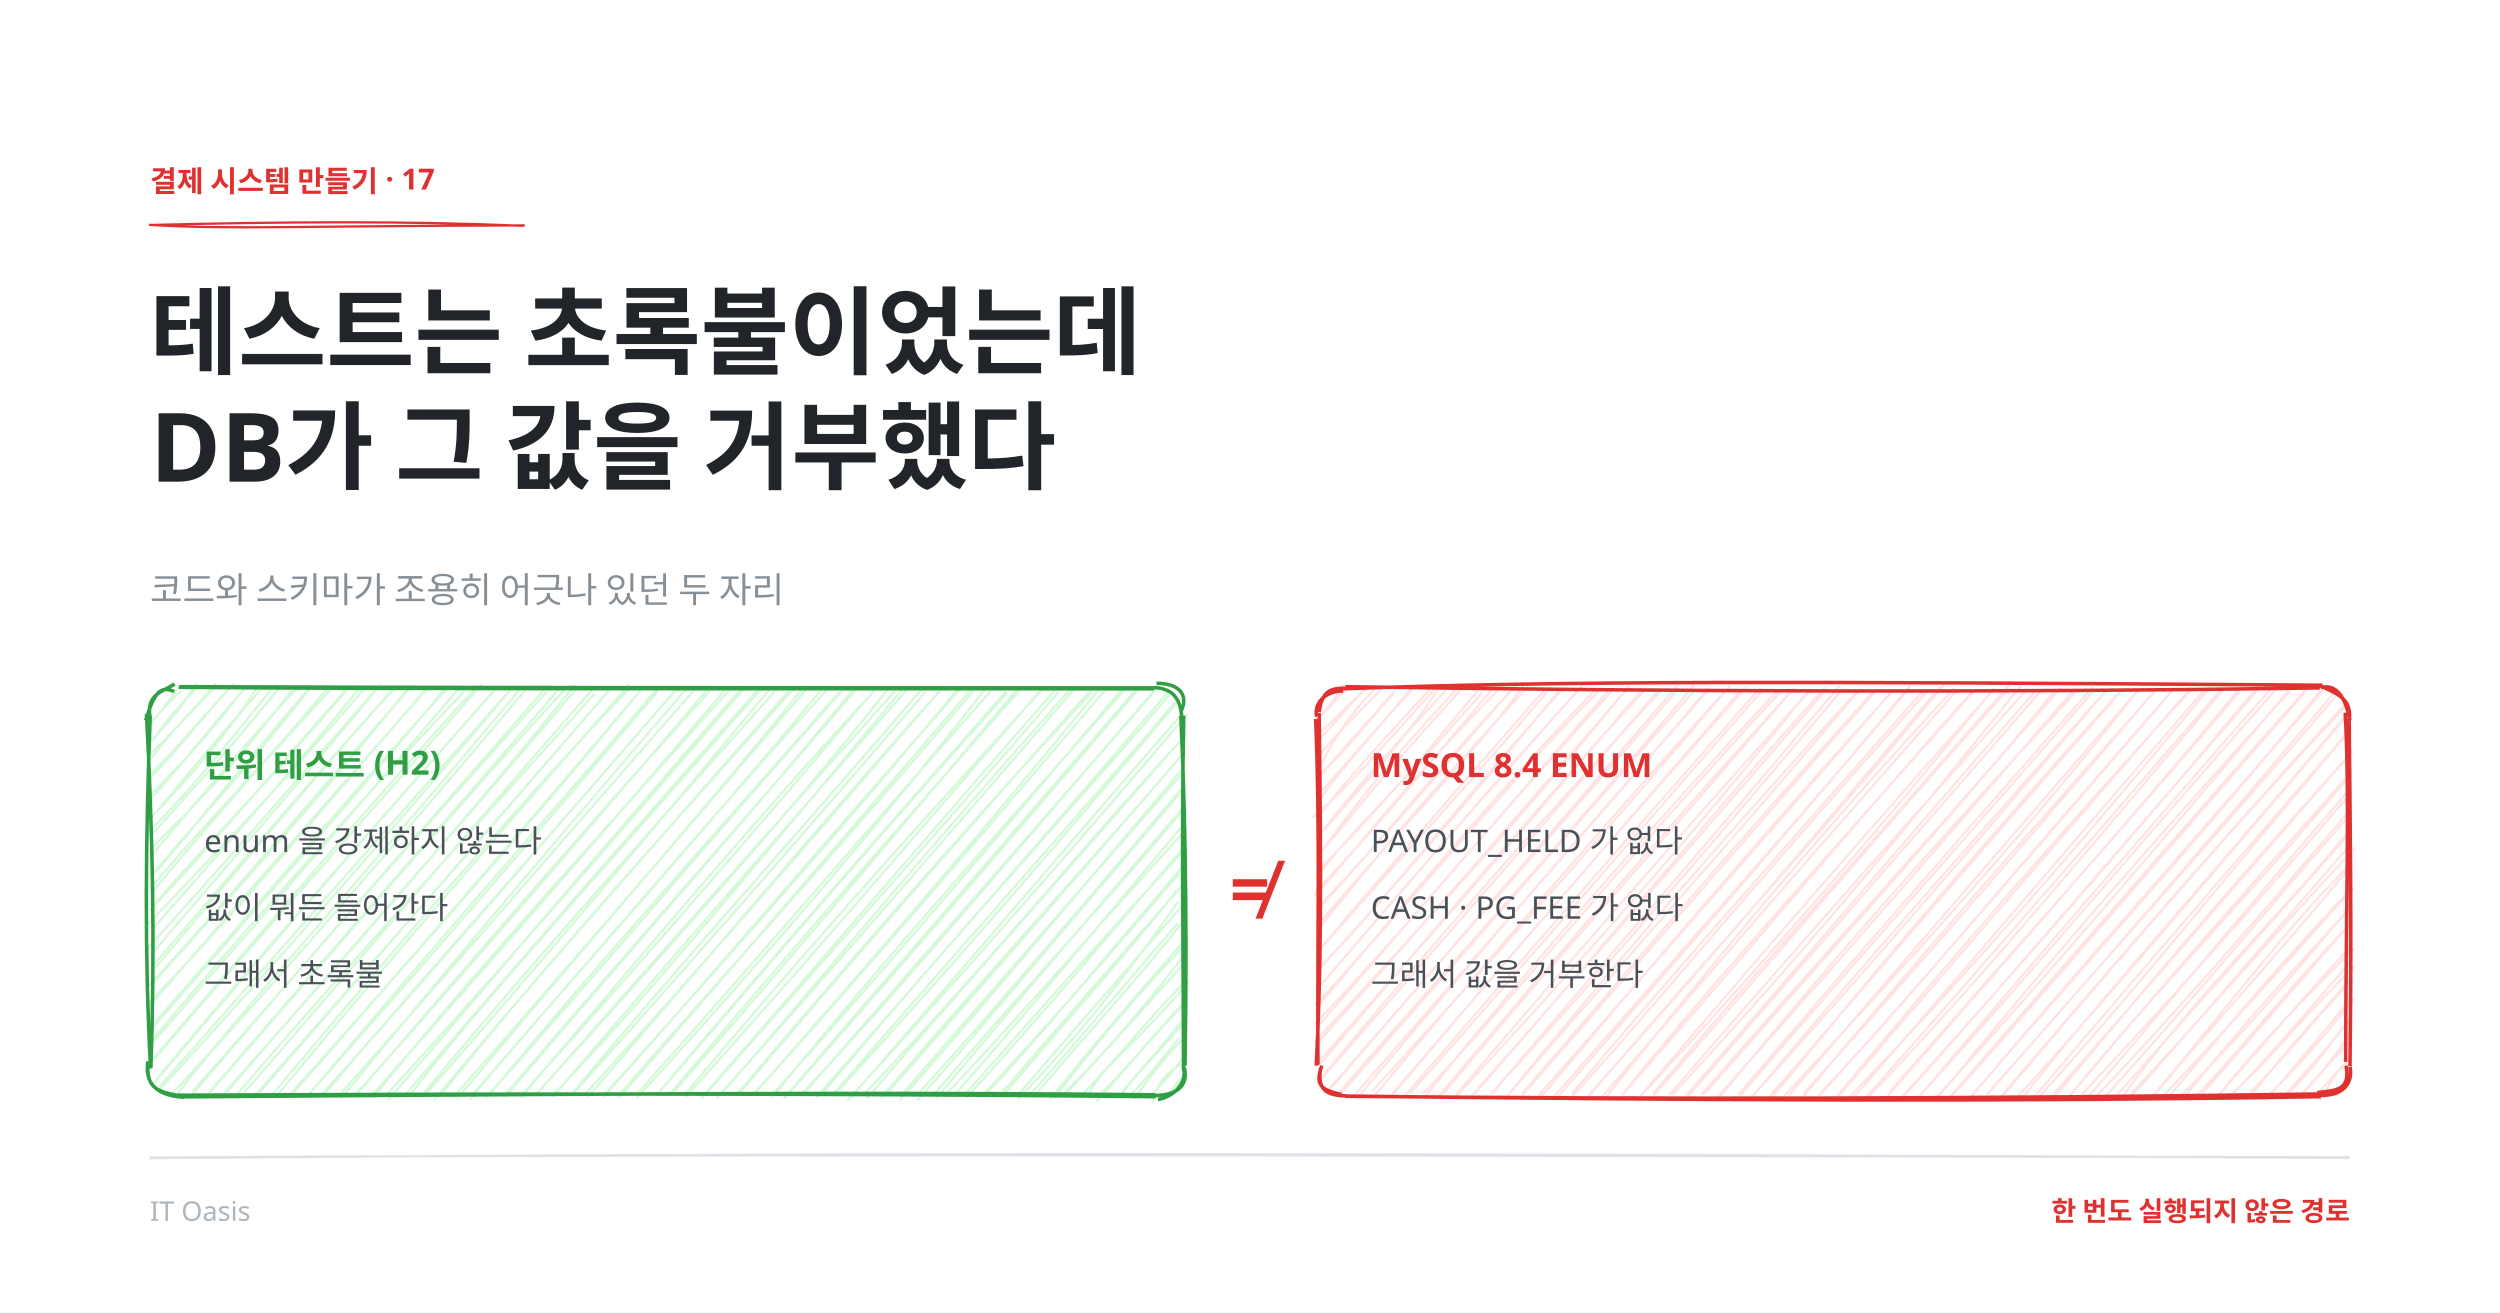
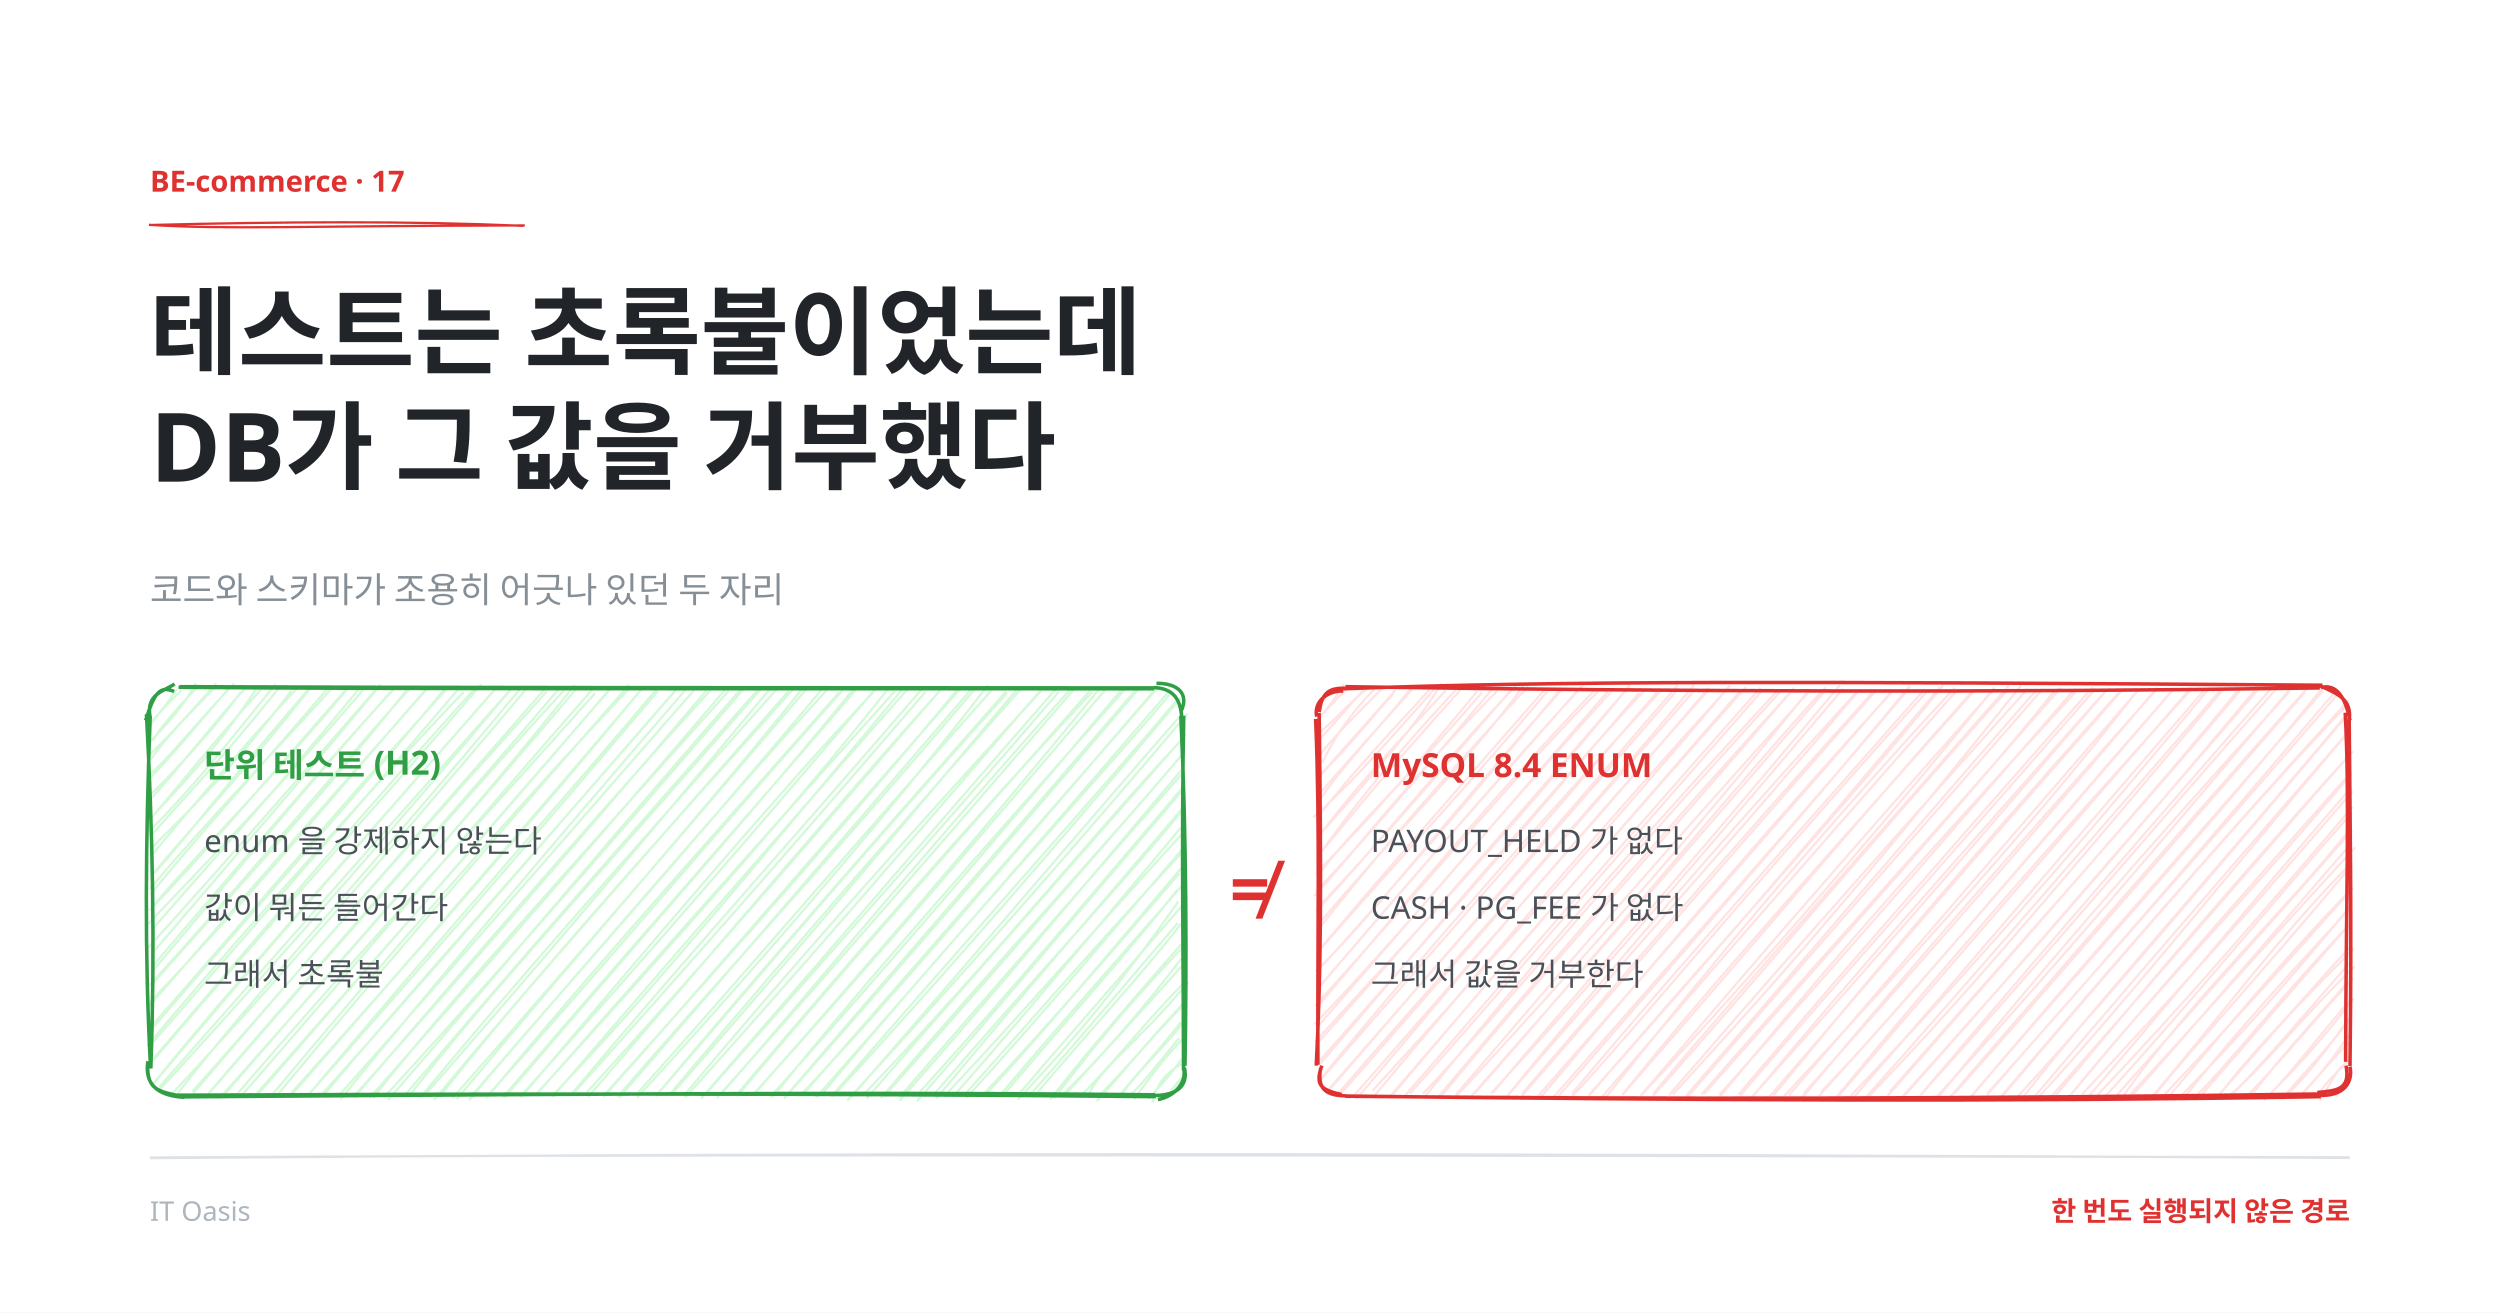
<svg xmlns="http://www.w3.org/2000/svg" width="1200" height="630" viewBox="0 0 1200 630" font-family="'Pretendard','Apple SD Gothic Neo','Noto Sans KR',sans-serif">
  <rect width="1200" height="630" fill="#ffffff" />
-   <text x="72" y="92" font-size="14" font-weight="700" fill="#e03131" text-anchor="start">결제 시스템 만들기 · 17</text>
+   <text x="72" y="92" font-size="14" font-weight="700" fill="#e03131" text-anchor="start">BE-commerce · 17</text>
  <g>
    <path d="M71.5 107.9 C108.2 110.3, 146.3 108.4, 251.9 108.2 M71.8 108.0 C134.6 106.4, 197.4 106.0, 251.1 108.4" stroke="#e03131" stroke-width="1.1" fill="none" />
  </g>
  <text x="72" y="176" font-size="46" font-weight="800" fill="#212529" text-anchor="start">테스트는 초록불이었는데</text>
  <text x="72" y="231.2" font-size="46" font-weight="800" fill="#212529" text-anchor="start">DB가 그 값을 거부했다</text>
  <text x="72" y="289.2" font-size="17" font-weight="500" fill="#868e96" text-anchor="start">코드와 스키마가 조용히 어긋나 있던 두 자리</text>
  <g>
    <path d="M75.6 333.4 C75.6 333.4, 75.6 333.4, 75.6 333.4 M75.6 333.4 C75.6 333.4, 75.6 333.4, 75.6 333.4 M72.2 348.3 C74.4 344.2, 79.0 339.1, 87.0 331.4 M72.8 346.1 C77.9 341.3, 81.8 335.3, 84.9 330.8 M71.6 356.5 C80.7 346.8, 86.8 340.9, 94.0 328.0 M73.2 355.8 C76.4 350.0, 82.6 342.6, 94.0 330.5 M70.8 363.1 C78.2 356.5, 88.5 345.3, 103.8 328.0 M71.9 365.1 C80.1 353.7, 87.6 345.9, 103.2 329.9 M71.1 372.3 C80.0 365.2, 89.5 352.5, 112.3 328.1 M71.8 373.7 C83.7 361.6, 93.5 349.1, 109.6 330.7 M71.4 382.3 C91.6 362.7, 109.1 341.6, 115.6 332.2 M73.0 382.8 C87.6 366.8, 99.0 351.3, 117.6 330.4 M73.9 391.0 C89.7 374.2, 106.7 356.0, 124.0 329.1 M72.9 392.3 C87.5 375.2, 102.4 356.2, 125.7 330.5 M71.2 399.4 C93.8 377.3, 115.3 349.0, 132.3 328.4 M72.0 401.7 C88.3 382.8, 106.0 365.1, 133.5 330.7 M72.2 407.7 C88.9 390.4, 106.4 375.7, 139.9 331.5 M72.7 410.7 C97.7 380.5, 121.7 352.6, 142.4 330.6 M73.9 419.3 C90.1 401.6, 103.4 382.5, 149.8 328.8 M72.9 420.0 C92.8 396.3, 115.8 372.2, 148.9 330.5 M71.9 426.7 C103.5 389.4, 135.8 356.7, 158.7 331.0 M72.6 428.9 C93.5 403.0, 114.9 379.9, 157.5 330.2 M73.1 435.3 C96.4 407.7, 125.7 379.4, 167.4 330.0 M71.8 437.0 C97.4 410.4, 118.7 385.0, 165.7 331.4 M70.8 443.8 C101.0 412.0, 135.4 376.6, 174.2 331.3 M73.6 445.5 C102.1 412.9, 131.4 380.5, 172.7 330.2 M70.4 455.7 C113.2 408.4, 149.3 366.7, 182.6 328.5 M74.0 456.5 C117.2 406.0, 160.9 355.3, 181.0 330.6 M73.0 466.4 C107.5 425.7, 139.2 386.6, 187.4 332.2 M73.0 464.1 C115.3 414.6, 159.4 362.7, 188.8 331.0 M70.5 474.3 C109.4 431.9, 146.4 387.1, 197.3 329.7 M72.5 473.0 C114.9 425.2, 157.5 379.0, 196.5 329.6 M71.2 481.8 C122.7 428.2, 166.2 374.4, 203.6 331.9 M71.5 483.1 C105.7 443.6, 141.8 402.0, 205.1 330.5 M72.3 493.0 C117.2 442.4, 158.1 392.7, 214.6 330.5 M73.3 493.4 C123.6 434.9, 175.3 377.1, 214.3 329.7 M70.7 501.9 C129.9 431.6, 189.4 366.8, 222.6 332.1 M71.8 502.2 C106.7 461.7, 140.4 423.9, 220.5 330.2 M73.6 508.9 C126.9 446.2, 185.3 382.0, 231.0 328.5 M71.9 510.2 C128.1 444.3, 186.2 376.5, 228.7 329.6 M73.8 520.0 C124.2 460.1, 175.2 402.1, 236.2 332.4 M74.5 519.0 C106.9 479.0, 141.5 440.2, 237.3 331.3 M76.4 521.8 C114.4 478.8, 149.9 438.1, 244.6 331.5 M76.6 523.1 C139.8 454.4, 200.3 384.6, 245.1 331.0 M83.7 526.9 C124.7 474.0, 168.9 428.0, 250.9 329.2 M82.7 524.9 C133.0 471.0, 181.3 415.2, 253.2 330.0 M92.4 523.9 C129.9 481.9, 170.2 434.2, 262.4 332.0 M91.5 526.3 C144.6 463.7, 200.3 401.0, 261.6 330.6 M98.8 526.5 C163.0 453.0, 227.7 377.8, 270.7 331.4 M99.1 526.0 C161.5 453.1, 226.2 380.3, 268.7 330.2 M105.2 527.4 C162.3 463.1, 220.3 398.1, 275.9 328.8 M107.4 525.8 C164.3 459.6, 223.1 394.0, 276.9 330.3 M114.0 525.0 C168.2 461.5, 223.8 402.2, 285.6 332.8 M115.9 526.0 C175.4 457.6, 233.7 388.7, 284.2 331.1 M123.8 525.3 C160.3 483.0, 198.1 440.3, 291.9 331.9 M122.2 526.1 C171.8 469.5, 221.5 414.3, 292.8 330.6 M132.8 526.0 C173.9 476.4, 218.5 424.2, 302.0 328.6 M130.7 525.4 C185.9 459.5, 242.0 393.6, 301.7 330.9 M138.8 526.9 C198.8 458.5, 258.2 389.6, 307.8 331.0 M138.8 525.8 C196.8 461.1, 255.0 395.1, 307.7 331.1 M147.5 526.1 C199.0 468.0, 252.0 407.1, 315.8 331.7 M147.1 526.8 C210.5 450.8, 275.0 378.9, 316.0 329.8 M155.5 525.5 C195.0 478.2, 235.0 434.4, 324.3 331.4 M154.3 525.5 C203.1 471.5, 248.0 419.0, 324.9 330.5 M163.5 527.6 C216.2 463.0, 272.1 397.2, 330.5 329.4 M162.2 526.4 C229.4 450.9, 294.4 375.3, 333.0 331.5 M170.5 525.5 C217.1 473.4, 263.9 419.9, 339.2 331.3 M170.0 526.8 C228.3 458.7, 286.7 390.8, 341.0 331.4 M179.1 526.9 C220.2 475.3, 265.8 425.3, 349.8 331.6 M177.4 527.0 C215.3 483.9, 252.6 443.0, 348.2 330.9 M186.3 528.0 C242.9 462.7, 294.9 400.2, 356.8 329.4 M185.2 525.8 C223.5 483.9, 261.6 441.3, 357.1 330.6 M196.1 526.5 C231.4 480.7, 270.3 439.3, 365.1 330.9 M194.0 526.1 C252.0 458.2, 312.9 388.6, 363.9 330.9 M203.1 526.6 C263.1 458.3, 320.1 390.3, 370.5 329.5 M201.7 526.8 C245.5 473.9, 289.5 424.0, 372.5 331.2 M208.4 528.0 C246.7 481.7, 286.8 436.7, 378.5 331.7 M211.0 526.4 C250.2 477.0, 293.1 428.2, 381.1 330.4 M219.2 527.6 C281.7 452.7, 346.3 379.5, 386.1 329.3 M217.3 527.0 C252.2 487.3, 289.1 445.3, 387.9 329.8 M225.2 528.0 C270.2 474.2, 314.5 426.6, 395.3 329.9 M226.6 525.7 C290.8 452.0, 355.9 375.7, 396.7 331.4 M233.5 527.1 C286.1 463.2, 344.7 398.7, 402.8 332.3 M235.1 524.8 C290.0 463.7, 342.7 400.7, 404.3 331.5 M242.2 526.8 C306.3 451.6, 369.4 380.7, 410.6 329.6 M241.4 526.7 C309.5 447.1, 378.4 369.3, 411.4 330.4 M250.1 526.7 C311.8 453.7, 374.5 379.6, 419.0 332.4 M249.5 526.6 C289.3 482.3, 328.1 439.3, 420.7 330.1 M258.2 524.5 C296.3 481.3, 333.5 438.8, 429.6 331.7 M257.2 525.4 C318.9 457.5, 381.5 387.5, 426.8 330.0 M264.8 526.3 C301.0 488.6, 335.1 448.9, 433.6 330.3 M265.5 526.2 C309.6 474.9, 355.2 422.0, 435.6 330.8 M273.6 526.1 C326.3 462.8, 379.7 404.0, 443.3 329.8 M274.8 525.3 C325.9 468.4, 376.2 411.4, 444.3 332.0 M281.6 524.4 C343.1 457.2, 402.1 388.2, 452.4 330.0 M282.2 526.6 C346.0 452.7, 410.0 376.9, 451.0 331.8 M290.9 524.6 C356.0 452.3, 420.2 379.2, 459.2 331.3 M289.6 526.6 C334.9 476.0, 380.7 421.6, 460.6 331.0 M296.3 526.6 C342.9 472.4, 391.7 420.4, 467.8 330.9 M297.2 526.9 C363.4 450.5, 429.8 373.1, 466.9 330.0 M305.7 527.0 C371.4 455.3, 434.6 380.6, 474.1 329.0 M305.4 525.4 C356.4 468.6, 407.4 408.4, 475.7 331.6 M315.2 525.6 C356.9 477.6, 398.6 427.3, 483.4 332.6 M314.6 526.3 C368.5 462.1, 423.4 399.6, 482.9 331.9 M322.3 525.3 C369.3 471.9, 417.4 415.2, 488.9 330.0 M321.3 525.5 C361.9 477.3, 402.1 430.2, 490.4 330.3 M328.0 526.2 C376.7 468.0, 427.4 410.4, 500.4 330.9 M328.9 526.8 C381.9 468.1, 432.5 409.1, 499.4 331.4 M338.1 525.8 C394.8 461.6, 450.5 399.3, 508.1 332.2 M336.5 527.3 C386.7 469.7, 436.5 411.3, 507.1 330.4 M346.1 525.2 C387.6 477.8, 429.0 426.1, 514.1 330.5 M344.0 527.2 C386.1 480.1, 424.4 436.6, 515.4 331.0 M353.2 525.9 C408.5 460.5, 469.7 390.2, 524.3 332.2 M353.7 526.3 C405.5 464.4, 460.6 402.9, 523.3 331.4 M363.0 524.1 C413.7 466.2, 464.6 407.9, 528.7 329.4 M361.0 526.0 C416.5 464.6, 469.2 403.1, 530.4 331.3 M370.8 526.7 C407.1 481.5, 444.3 438.4, 540.5 330.3 M369.7 526.6 C421.3 469.0, 472.6 409.5, 538.7 330.6 M377.9 525.4 C416.6 479.9, 457.6 433.2, 545.3 331.0 M376.4 527.3 C440.6 454.6, 504.8 379.7, 546.9 330.3 M384.9 525.0 C427.9 479.6, 471.3 427.7, 555.1 330.2 M384.9 526.0 C431.1 472.7, 479.0 418.1, 555.2 330.7 M394.2 525.6 C458.5 448.3, 527.7 373.4, 561.4 333.5 M391.8 526.7 C442.9 468.7, 493.9 410.0, 561.3 331.6 M399.0 526.4 C464.3 450.8, 531.0 376.4, 564.5 336.6 M400.4 525.6 C442.7 479.4, 485.0 432.1, 566.7 335.1 M406.7 528.2 C466.7 462.7, 521.9 399.6, 570.0 342.6 M408.5 526.7 C470.7 455.2, 530.9 384.1, 567.9 342.1 M415.0 524.9 C476.2 461.1, 531.1 392.8, 568.3 354.0 M416.0 527.3 C450.5 487.3, 484.7 449.0, 569.2 352.6 M422.8 527.1 C479.2 461.0, 535.7 400.3, 568.3 361.1 M424.6 526.0 C456.8 489.7, 489.6 452.4, 568.7 360.9 M431.8 528.3 C466.9 488.7, 499.9 449.4, 567.6 369.0 M431.8 526.6 C486.2 463.9, 539.5 403.1, 567.9 370.8 M440.1 528.6 C468.6 496.4, 499.4 459.1, 566.8 380.3 M440.5 525.3 C467.4 495.6, 494.2 464.9, 567.0 378.8 M449.0 524.5 C491.9 474.3, 539.2 423.8, 567.9 388.6 M449.4 527.3 C492.7 475.1, 538.9 421.9, 567.5 388.1 M455.1 524.2 C491.0 486.1, 525.7 445.8, 569.4 398.1 M457.2 526.7 C480.0 500.9, 501.9 475.0, 566.8 397.3 M462.5 526.0 C491.2 494.1, 516.3 464.6, 568.4 408.0 M464.0 526.8 C499.4 488.0, 533.2 447.8, 568.5 406.4 M471.1 526.3 C505.0 490.2, 536.3 453.8, 566.2 419.1 M472.8 525.8 C500.7 495.6, 527.9 462.8, 566.8 416.9 M482.1 525.1 C509.2 492.9, 540.0 459.0, 565.4 426.8 M479.7 526.0 C504.4 496.9, 528.8 469.1, 567.2 425.4 M488.5 527.8 C515.8 499.3, 539.7 469.8, 565.6 432.7 M488.7 525.6 C508.2 502.6, 529.0 479.2, 568.2 433.9 M493.6 526.5 C521.2 495.3, 548.5 462.5, 565.3 443.1 M495.8 526.9 C521.9 495.9, 549.9 465.7, 567.0 443.3 M506.0 527.2 C524.1 503.5, 540.3 483.6, 568.0 454.4 M504.0 527.8 C520.1 507.3, 534.5 490.4, 567.1 453.1 M510.8 524.7 C525.4 510.4, 543.3 491.1, 567.3 459.9 M510.6 526.2 C523.5 511.8, 534.6 500.2, 568.3 462.6 M522.2 525.9 C529.4 511.2, 543.1 503.6, 570.4 471.5 M519.0 525.7 C536.1 508.8, 552.0 487.8, 568.1 472.1 M526.4 528.6 C537.7 516.7, 547.9 503.0, 568.6 481.0 M527.5 526.0 C543.1 510.4, 556.4 493.6, 569.0 481.6 M537.8 526.2 C546.6 513.4, 557.5 504.3, 567.8 491.0 M536.3 527.1 C547.8 513.0, 562.4 497.0, 566.7 490.6 M542.0 526.3 C550.3 518.0, 554.0 512.8, 566.0 498.3 M544.5 527.5 C552.5 516.1, 560.9 505.6, 567.6 498.9 M553.2 529.2 C555.4 519.4, 560.4 514.2, 568.4 510.1 M551.1 527.3 C558.2 520.4, 563.2 513.7, 568.3 507.1 M561.5 525.5 C564.6 521.1, 564.5 520.8, 568.9 517.6 M561.3 525.2 C562.4 523.4, 563.4 521.2, 567.1 517.4" stroke="#d3f9d8" stroke-width="1.1" fill="none" />
    <path d="M85.7 329.9 C196.2 330.8, 305.6 330.5, 553.9 330.6 M86.3 329.6 C209.4 330.1, 331.8 330.1, 554.1 330.2 M554 330 C560.9 330.5, 567.0 333.1, 567.3 345.8 M555.1 328.0 C565.7 327.9, 570.7 333.3, 567.0 341.2 M568.2 343.5 C567.0 403.8, 568.1 468.3, 568.1 513.9 M566.8 343.7 C569.6 403.4, 569.6 463.4, 568.8 511.6 M568 512 C570.0 519.2, 564.4 526.1, 555.8 527.8 M568.5 512.5 C570.7 521.8, 564.0 526.3, 552.4 525.8 M554.8 526.4 C391.4 524.7, 230.3 525.0, 84.9 525.7 M554.4 525.5 C453.1 524.5, 351.9 524.5, 86.5 526.5 M86 526 C76.2 523.9, 70.5 523.0, 70.9 511.1 M88.5 526.7 C75.1 526.0, 69.3 520.0, 71.0 509.4 M72.4 512.8 C74.5 454.6, 73.2 396.7, 70.3 342.8 M72.3 512.9 C69.3 458.0, 69.9 402.8, 72.1 343.8 M72 344 C70.1 332.9, 78.9 331.8, 83.8 328.3 M69.9 345.8 C74.2 332.2, 76.8 329.1, 83.6 331.9 M86 330 C86 330, 86 330, 86 330 M86 330 C86 330, 86 330, 86 330" stroke="#2f9e44" stroke-width="1.7" fill="none" />
  </g>
  <text x="98" y="373" font-size="16" font-weight="700" fill="#2f9e44" text-anchor="start">단위 테스트 (H2)</text>
  <text x="98" y="409" font-size="15" font-weight="500" fill="#495057" text-anchor="start">enum 을 강제하지 않는다</text>
  <text x="98" y="441" font-size="15" font-weight="500" fill="#495057" text-anchor="start">값이 뭐든 들어간다</text>
  <text x="98" y="473" font-size="15" font-weight="500" fill="#495057" text-anchor="start">그래서 초록불</text>
  <g>
    <path d="M635.3 333.7 C635.3 333.7, 635.3 333.7, 635.3 333.7 M635.3 333.7 C635.3 333.7, 635.3 333.7, 635.3 333.7 M630.8 346.9 C636.6 340.9, 638.0 339.2, 645.3 328.4 M631.8 345.7 C637.0 340.9, 641.5 335.1, 646.8 330.6 M631.0 353.5 C640.9 346.0, 646.1 338.6, 656.3 330.5 M632.3 355.9 C639.1 348.9, 644.9 342.1, 654.6 331.0 M634.6 366.2 C642.9 348.9, 653.7 336.9, 659.9 330.6 M632.6 363.5 C640.8 353.0, 650.2 343.8, 663.2 330.7 M632.9 372.4 C647.9 358.4, 657.3 345.4, 668.9 332.9 M632.5 374.1 C641.1 363.2, 649.9 354.2, 669.7 331.4 M633.0 384.7 C643.3 368.9, 661.4 350.3, 677.4 330.3 M632.3 382.2 C648.5 363.6, 666.1 344.0, 677.8 331.0 M630.3 392.4 C647.1 377.6, 660.5 362.2, 688.6 330.7 M632.2 392.9 C642.9 378.7, 652.6 367.5, 686.3 330.9 M634.7 399.3 C657.4 373.5, 680.3 347.8, 691.9 328.0 M632.4 402.2 C647.4 382.2, 663.7 363.8, 694.0 331.4 M634.2 409.0 C657.7 375.8, 684.1 347.0, 700.8 329.0 M633.1 410.2 C647.3 393.4, 660.4 376.1, 702.7 329.3 M632.4 420.5 C651.5 395.1, 674.1 376.0, 711.4 332.3 M631.7 419.0 C658.0 392.9, 682.1 364.5, 709.2 331.7 M630.8 430.2 C655.1 403.3, 673.6 377.3, 718.8 331.5 M631.6 428.0 C661.5 396.4, 690.3 361.4, 716.9 330.0 M631.8 437.3 C660.4 406.8, 687.6 371.7, 727.7 329.0 M631.9 436.4 C666.0 400.5, 697.2 363.4, 726.5 329.9 M632.2 444.5 C666.2 403.7, 705.1 365.2, 731.4 329.0 M632.1 447.0 C657.4 414.9, 682.4 385.1, 733.4 329.5 M633.8 455.5 C671.3 412.7, 708.6 372.7, 742.7 331.9 M633.0 456.2 C659.1 425.2, 687.2 393.0, 741.4 331.1 M631.5 466.3 C663.6 434.7, 689.3 398.2, 749.6 331.2 M632.7 465.7 C667.9 427.1, 704.2 385.3, 748.8 331.1 M633.9 472.9 C680.7 418.7, 725.6 366.0, 759.7 329.1 M632.2 475.1 C677.9 420.9, 724.8 368.3, 758.0 330.6 M631.3 482.7 C687.2 421.1, 737.8 360.5, 767.2 331.8 M632.2 483.5 C678.2 428.5, 726.2 372.2, 765.9 330.8 M630.9 491.7 C669.0 452.2, 705.6 408.4, 771.7 331.9 M632.8 492.4 C678.0 440.6, 723.5 386.9, 774.3 331.0 M631.1 500.2 C674.4 452.6, 717.7 407.9, 782.2 329.0 M632.0 501.2 C691.5 434.7, 750.8 365.7, 780.8 330.8 M633.5 509.1 C664.6 473.6, 697.3 438.1, 786.9 332.5 M633.8 510.6 C694.8 438.7, 755.5 367.3, 789.3 331.4 M633.7 518.5 C673.4 472.9, 717.7 423.0, 796.7 330.7 M633.5 518.3 C689.6 450.0, 747.5 385.7, 797.5 331.2 M637.9 523.4 C683.3 470.7, 726.8 420.3, 805.4 328.7 M636.6 524.3 C695.1 457.0, 755.2 389.1, 805.6 330.6 M642.0 525.2 C698.2 460.3, 754.1 400.0, 813.2 328.7 M642.6 526.2 C680.7 482.6, 717.5 440.2, 813.5 331.2 M651.2 527.4 C698.3 471.3, 744.3 416.7, 820.7 330.5 M650.3 525.5 C715.3 451.0, 780.7 376.8, 820.2 330.2 M658.8 523.6 C719.6 457.1, 779.9 389.1, 830.4 329.0 M659.9 525.7 C719.2 454.7, 780.6 383.9, 829.5 330.2 M667.2 527.0 C721.1 462.8, 775.1 400.8, 838.1 329.8 M667.5 525.9 C703.9 483.6, 740.0 441.6, 835.8 331.1 M676.7 525.0 C723.8 472.1, 772.3 415.3, 845.9 331.4 M674.6 525.7 C713.2 481.4, 749.4 438.1, 845.1 330.0 M683.0 525.0 C723.5 482.6, 761.0 434.2, 854.1 332.5 M683.8 526.6 C741.9 454.4, 803.4 384.9, 853.6 331.1 M692.4 525.5 C735.5 472.8, 784.2 420.0, 861.3 330.1 M690.7 526.1 C755.6 448.4, 821.6 373.5, 860.1 331.6 M698.8 526.5 C755.7 464.9, 810.6 403.5, 868.5 331.0 M698.8 525.5 C746.4 469.8, 793.5 414.9, 868.5 331.8 M707.8 524.9 C770.3 454.0, 833.6 376.6, 876.2 329.9 M706.2 526.2 C764.3 460.4, 821.3 395.2, 876.7 330.8 M716.6 524.5 C752.0 481.7, 794.6 435.0, 883.2 328.8 M715.6 524.9 C754.6 482.7, 794.3 437.5, 884.6 330.6 M722.2 527.7 C770.1 471.3, 819.6 417.5, 892.7 330.9 M723.2 526.4 C772.7 465.7, 822.6 407.2, 891.7 331.6 M730.5 525.1 C776.6 471.6, 824.6 414.5, 898.7 332.6 M729.9 526.7 C797.6 449.3, 864.4 371.9, 900.7 331.3 M738.9 527.5 C799.9 454.6, 860.3 384.6, 907.4 332.9 M738.5 525.8 C803.0 452.5, 867.9 378.1, 908.5 331.4 M747.0 527.4 C805.6 459.6, 866.6 390.3, 916.8 329.1 M746.0 526.3 C808.7 454.7, 872.8 382.5, 916.5 330.3 M754.0 527.0 C791.5 486.6, 824.7 443.7, 925.5 331.3 M754.5 525.0 C795.4 476.3, 837.4 428.6, 923.8 330.8 M761.1 527.9 C821.3 457.3, 884.7 388.5, 932.7 329.0 M762.9 525.3 C810.9 471.8, 857.2 417.6, 931.2 329.9 M770.7 526.9 C821.1 463.3, 871.9 401.8, 938.3 330.1 M769.2 526.2 C810.4 479.1, 848.7 434.0, 939.9 330.7 M778.8 525.5 C844.1 450.7, 910.7 371.7, 947.1 331.5 M778.7 525.5 C816.1 478.9, 856.3 434.0, 948.3 330.8 M787.7 525.9 C853.0 455.5, 916.1 381.6, 957.3 330.0 M787.3 526.2 C828.0 478.6, 869.7 429.4, 956.3 331.7 M793.6 524.9 C825.5 487.1, 860.6 447.0, 964.3 329.0 M793.5 526.0 C845.9 467.4, 895.9 406.4, 963.9 330.9 M803.0 525.3 C838.8 486.2, 878.9 442.9, 970.2 328.9 M801.1 525.7 C844.6 475.5, 886.2 427.7, 972.4 331.6 M809.4 525.9 C859.7 468.0, 909.3 409.3, 977.8 330.8 M809.9 526.7 C870.4 456.6, 929.7 389.2, 979.9 331.3 M816.7 525.4 C860.2 475.3, 906.7 424.7, 989.2 330.1 M818.0 525.1 C884.7 449.7, 952.5 374.3, 986.7 330.9 M824.6 527.6 C864.1 479.8, 900.3 436.0, 996.1 332.4 M825.2 525.6 C887.5 456.0, 946.5 388.0, 995.6 331.0 M835.4 525.8 C870.3 484.6, 910.3 440.2, 1005.4 331.1 M834.4 525.5 C878.1 473.8, 924.9 420.3, 1004.5 329.8 M839.7 528.2 C892.8 464.3, 948.2 402.4, 1011.0 331.3 M841.0 526.4 C895.0 466.8, 948.7 404.3, 1011.2 331.2 M851.3 525.8 C890.3 478.4, 929.6 429.9, 1017.8 331.6 M849.3 526.4 C894.9 473.9, 938.4 422.2, 1019.6 330.2 M856.4 526.1 C915.7 462.1, 974.9 397.2, 1025.9 331.6 M858.7 525.7 C917.3 457.3, 978.7 386.3, 1026.2 331.4 M865.7 525.0 C928.0 455.6, 988.9 385.2, 1035.5 330.0 M865.1 526.8 C898.9 486.5, 933.3 445.3, 1035.5 330.5 M874.1 524.2 C914.2 482.5, 951.3 436.1, 1042.0 332.2 M872.9 526.3 C911.1 484.3, 947.8 441.7, 1043.5 330.6 M881.3 527.5 C921.7 480.1, 962.1 433.6, 1050.0 332.1 M881.2 527.0 C932.1 464.8, 984.4 405.3, 1051.3 331.5 M888.3 526.0 C957.9 453.8, 1021.8 377.0, 1059.4 331.6 M889.4 527.2 C947.1 461.0, 1002.8 395.0, 1058.8 330.4 M896.2 527.1 C936.1 485.9, 973.5 442.7, 1067.3 330.8 M896.0 526.3 C936.6 480.8, 976.5 434.6, 1065.9 331.2 M907.1 524.0 C964.0 459.0, 1024.9 391.2, 1075.2 331.7 M906.0 526.2 C973.6 448.9, 1041.6 371.5, 1074.5 331.0 M911.9 527.8 C960.6 473.5, 1007.2 421.3, 1082.1 331.6 M913.0 527.1 C954.7 480.8, 993.5 434.9, 1083.8 331.1 M922.8 524.6 C978.3 463.3, 1033.0 398.0, 1092.2 331.1 M921.8 525.7 C985.5 450.6, 1050.5 375.5, 1090.5 330.1 M929.1 528.2 C976.5 469.7, 1024.5 413.7, 1099.1 331.8 M928.9 527.3 C967.4 485.0, 1004.4 443.5, 1099.2 330.7 M938.2 524.8 C987.8 469.1, 1038.5 409.8, 1106.3 332.3 M935.6 527.1 C985.3 469.6, 1034.4 412.7, 1107.3 330.5 M946.6 525.7 C1000.9 462.4, 1058.3 400.1, 1115.2 329.7 M945.9 526.8 C988.4 476.1, 1032.9 426.1, 1115.3 331.3 M954.2 524.6 C1000.2 473.1, 1045.7 420.6, 1120.1 332.9 M953.7 525.7 C995.4 477.3, 1040.3 427.9, 1122.2 333.1 M961.9 525.3 C1025.8 449.9, 1089.5 376.9, 1127.7 337.3 M960.9 525.9 C1008.7 469.7, 1056.1 414.6, 1127.3 336.1 M970.2 527.8 C1006.6 481.1, 1046.8 437.6, 1128.0 341.2 M968.2 526.7 C1002.7 489.0, 1035.1 451.2, 1127.5 342.4 M977.7 527.6 C1022.5 478.5, 1061.9 428.6, 1128.3 350.1 M975.6 527.6 C1010.8 485.8, 1046.4 444.5, 1127.6 350.8 M986.7 525.9 C1018.4 488.5, 1050.9 447.8, 1127.6 362.5 M985.1 525.8 C1042.1 461.4, 1099.1 394.6, 1129.4 360.6 M994.3 525.1 C1031.9 478.5, 1075.1 435.0, 1128.8 371.4 M993.2 526.4 C1026.9 485.9, 1062.1 445.5, 1128.7 370.5 M1001.7 527.2 C1035.1 488.9, 1064.9 451.6, 1127.0 379.9 M999.3 525.4 C1040.7 481.1, 1080.7 436.5, 1129.2 379.8 M1009.0 528.0 C1052.4 480.5, 1092.6 430.9, 1128.8 390.2 M1007.0 525.4 C1046.3 484.1, 1083.6 440.9, 1129.3 387.3 M1017.5 528.3 C1052.9 478.2, 1097.2 437.0, 1127.1 399.2 M1016.0 525.8 C1052.6 484.4, 1091.3 441.6, 1129.1 398.6 M1022.8 525.0 C1052.0 494.2, 1078.7 462.8, 1130.6 406.7 M1023.8 525.5 C1046.2 500.4, 1067.9 475.1, 1127.7 405.9 M1032.7 526.8 C1065.6 488.2, 1096.3 446.7, 1127.2 415.8 M1033.3 526.6 C1057.0 497.7, 1083.0 470.0, 1127.3 417.2 M1039.1 525.3 C1064.2 498.7, 1085.0 476.1, 1129.6 426.2 M1041.3 526.0 C1068.6 493.8, 1095.9 460.4, 1128.9 426.6 M1046.4 526.5 C1074.2 498.4, 1098.1 471.6, 1128.1 435.1 M1048.4 526.9 C1066.6 504.0, 1084.3 483.1, 1128.5 435.5 M1054.7 525.6 C1076.2 503.3, 1096.1 476.9, 1126.5 445.2 M1056.2 526.1 C1076.1 503.5, 1099.1 476.5, 1127.9 443.5 M1066.1 524.6 C1079.5 507.1, 1096.0 489.4, 1129.9 455.3 M1063.8 527.0 C1089.4 497.9, 1113.0 470.5, 1128.4 454.3 M1070.3 525.8 C1090.3 508.2, 1102.8 490.5, 1130.2 463.9 M1071.0 525.9 C1092.2 504.0, 1113.0 479.0, 1128.7 461.2 M1079.1 525.5 C1092.7 511.8, 1107.2 494.0, 1129.4 469.6 M1080.8 525.6 C1097.1 504.2, 1116.3 484.1, 1126.9 471.3 M1086.7 528.0 C1102.1 512.8, 1113.3 500.7, 1129.8 479.2 M1088.0 527.2 C1103.6 510.4, 1117.2 492.3, 1127.7 480.5 M1095.6 527.6 C1103.9 519.6, 1110.3 513.0, 1127.5 489.0 M1095.2 527.7 C1105.8 515.1, 1114.5 506.4, 1127.3 490.3 M1106.2 524.0 C1108.7 521.0, 1115.5 514.3, 1127.4 497.0 M1102.9 527.4 C1113.8 515.3, 1123.2 504.5, 1127.8 500.1 M1113.5 528.3 C1117.7 522.0, 1121.5 512.8, 1126.8 509.7 M1111.8 526.3 C1115.4 521.4, 1120.7 515.1, 1127.3 509.4 M1121.2 526.3 C1123.8 522.6, 1124.6 518.8, 1126.5 518.5 M1120.3 524.9 C1122.9 523.2, 1125.1 520.1, 1127.2 517.5" stroke="#ffe3e3" stroke-width="1.1" fill="none" />
    <path d="M644.9 330.6 C750.4 326.8, 855.4 327.0, 1114.8 328.9 M645.8 329.6 C803.2 332.0, 960.9 332.5, 1113.5 330.2 M1114 330 C1121.5 328.2, 1125.7 334.4, 1128.0 345.8 M1113.4 329.1 C1121.9 332.9, 1129.4 335.6, 1127.5 346.6 M1125.7 342.1 C1127.9 384.0, 1126.1 426.9, 1125.9 509.7 M1127.6 344.6 C1128.0 392.2, 1128.9 441.0, 1128.0 511.7 M1128 512 C1129.5 519.3, 1125.3 526.5, 1112.7 525.7 M1126.1 511.5 C1128.3 523.1, 1121.8 523.5, 1112.3 524.4 M1114.2 525.1 C954.3 527.4, 796.4 527.7, 645.7 526.2 M1114.0 526.4 C961.5 529.0, 809.3 528.1, 646.1 526.1 M646 526 C634.3 525.9, 632.6 520.8, 633.9 512.7 M644.0 525.4 C634.5 523.2, 630.9 521.2, 634.5 511.5 M631.8 511.5 C634.1 466.9, 634.3 424.9, 633.2 342.2 M632.6 511.1 C632.3 454.0, 633.7 396.6, 631.5 345.1 M632 344 C630.4 336.1, 638.2 331.3, 644.8 331.7 M633.2 341.8 C634.4 333.3, 637.2 330.0, 645.8 330.4 M646 330 C646 330, 646 330, 646 330 M646 330 C646 330, 646 330, 646 330" stroke="#e03131" stroke-width="1.7" fill="none" />
  </g>
  <text x="658" y="373" font-size="16" font-weight="700" fill="#e03131" text-anchor="start">MySQL 8.4 ENUM</text>
  <text x="658" y="409" font-size="15" font-weight="500" fill="#495057" text-anchor="start">PAYOUT_HELD 가 없다</text>
  <text x="658" y="441" font-size="15" font-weight="500" fill="#495057" text-anchor="start">CASH · PG_FEE 가 없다</text>
  <text x="658" y="473" font-size="15" font-weight="500" fill="#495057" text-anchor="start">그래서 값을 거부한다</text>
  <text x="600" y="439" font-size="34" font-weight="700" fill="#e03131" text-anchor="middle">≠</text>
  <g>
    <path d="M71.9 555.6 C306.1 554.2, 540.0 554.2, 1127.9 555.5 M71.9 555.9 C397.6 553.2, 722.8 553.6, 1127.8 555.8" stroke="#dee2e6" stroke-width="1.1" fill="none" />
  </g>
  <text x="72" y="586" font-size="13" font-weight="500" fill="#adb5bd" text-anchor="start">IT Oasis</text>
  <text x="1128" y="586" font-size="13" font-weight="600" fill="#e03131" text-anchor="end">한 번도 실행되지 않은 경로</text>
</svg>
